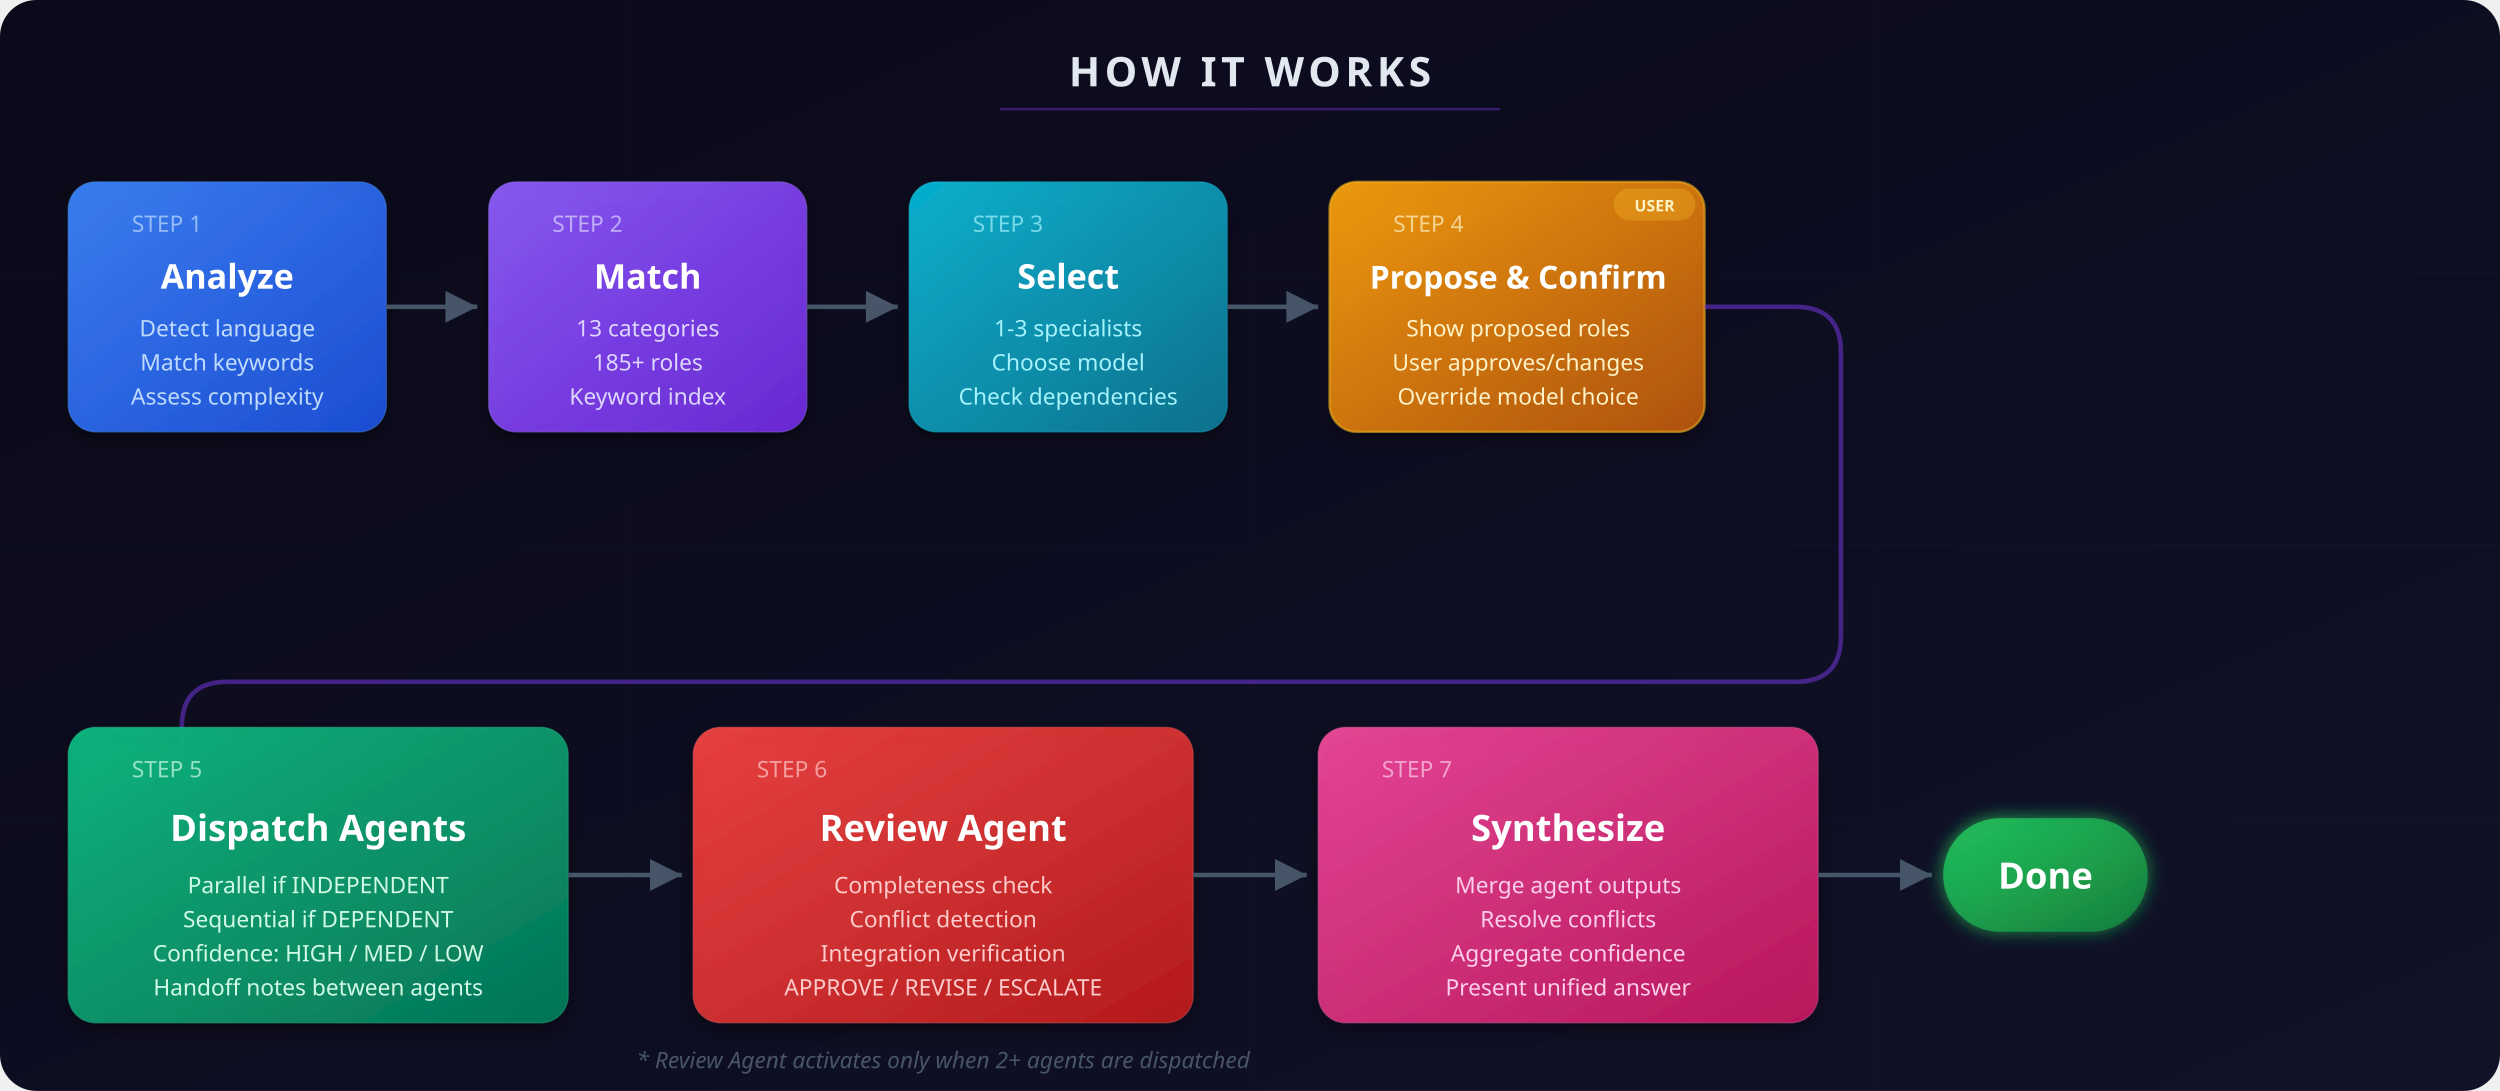
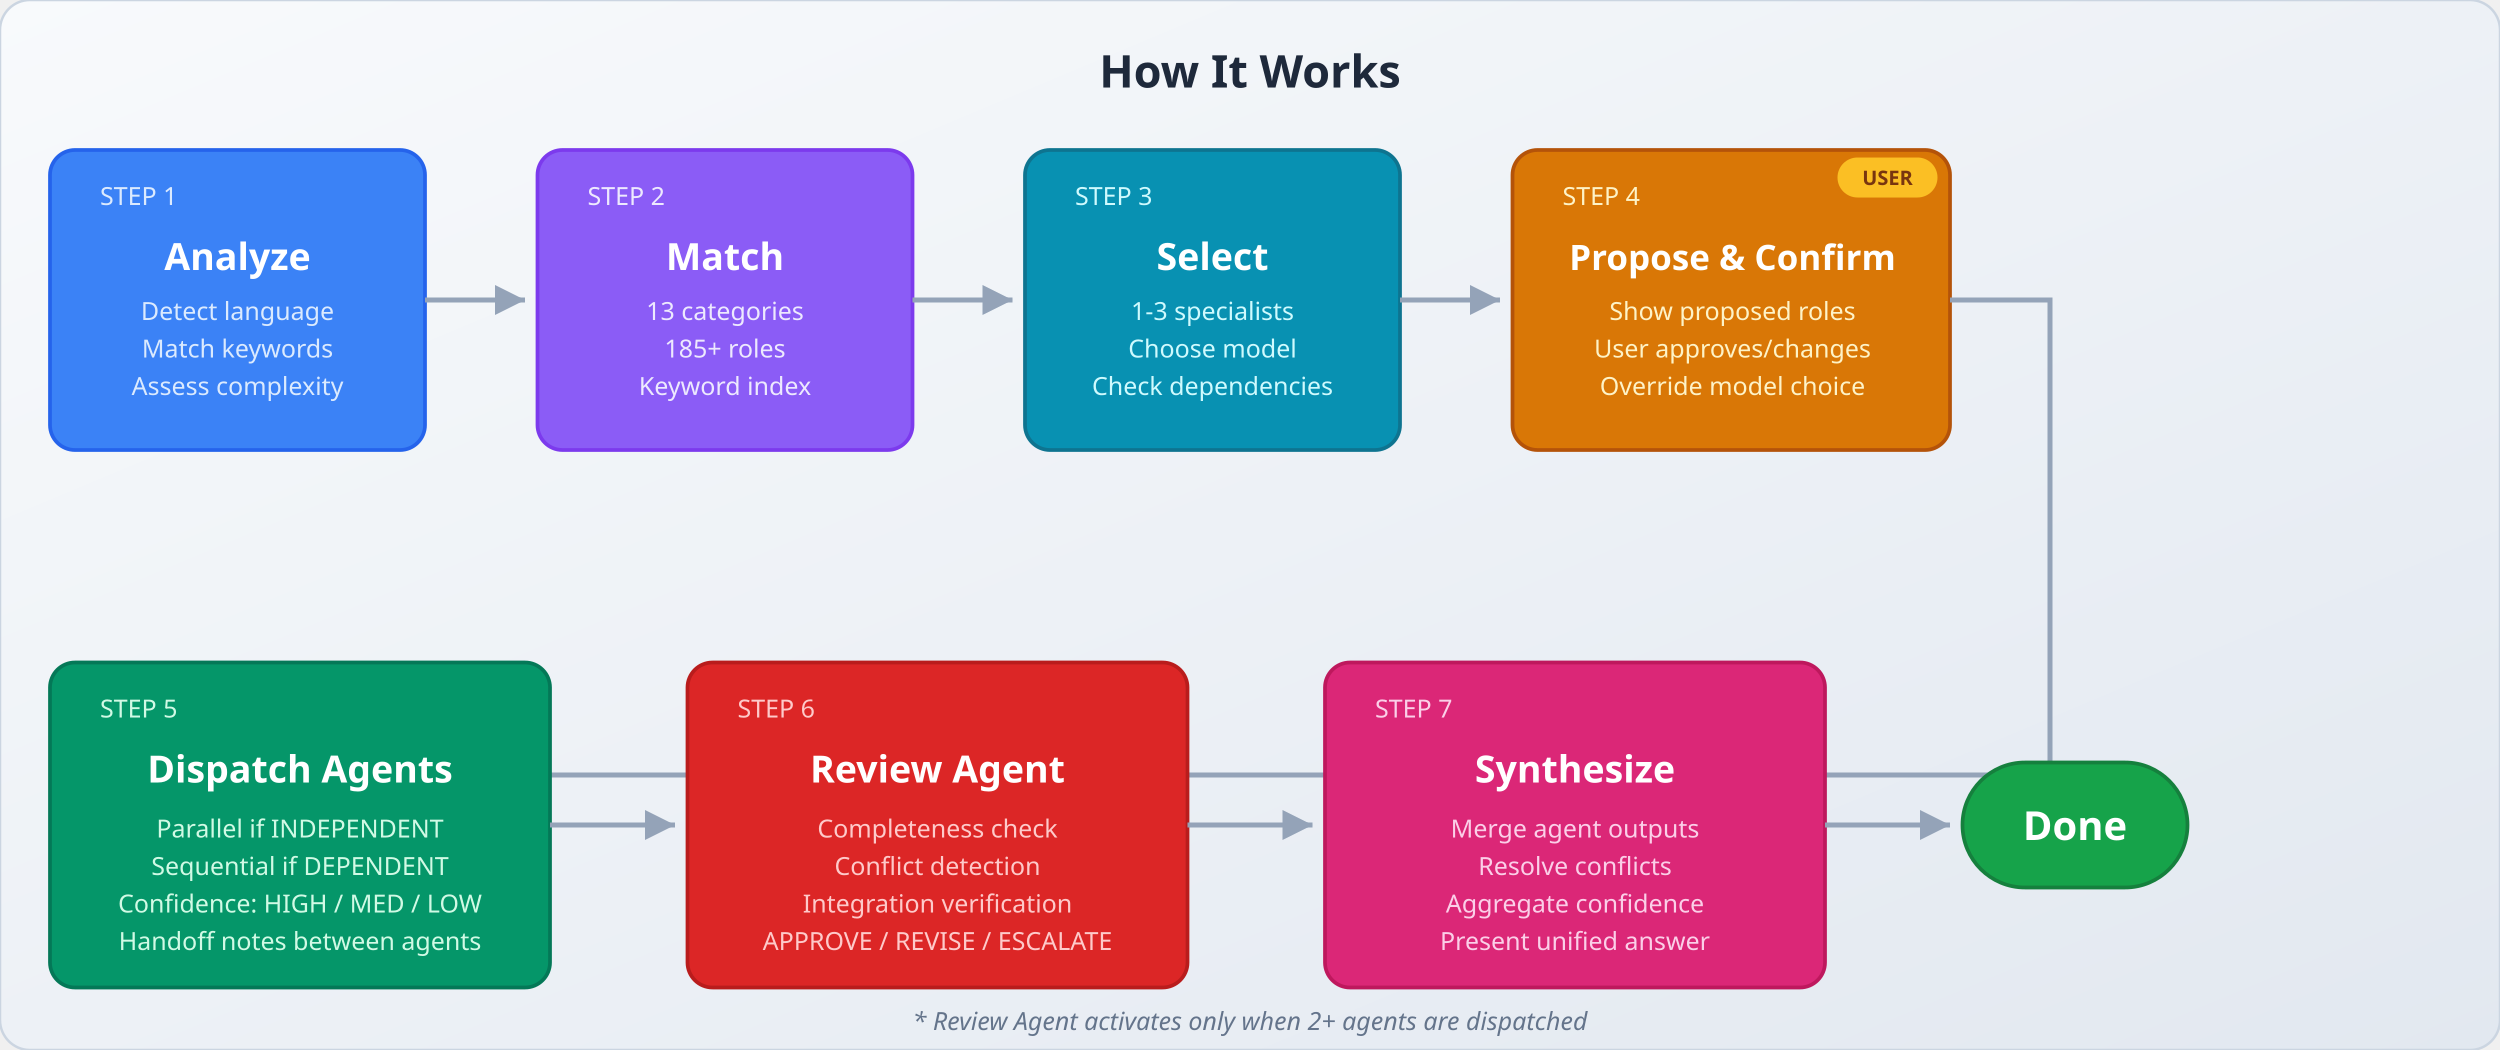
- <svg xmlns="http://www.w3.org/2000/svg" viewBox="0 0 1100 480" width="1100" height="480">
+ <svg xmlns="http://www.w3.org/2000/svg" viewBox="0 0 1000 420" width="1000" height="420">
  <defs>
    <linearGradient id="bg" x1="0%" y1="0%" x2="100%" y2="100%">
-       <stop offset="0%" style="stop-color:#0a0a1a" />
-       <stop offset="100%" style="stop-color:#111128" />
+       <stop offset="0%" style="stop-color:#f8fafc" />
+       <stop offset="100%" style="stop-color:#e2e8f0" />
    </linearGradient>
-     <linearGradient id="step1" x1="0%" y1="0%" x2="100%" y2="100%">
-       <stop offset="0%" style="stop-color:#3b82f6" />
-       <stop offset="100%" style="stop-color:#1d4ed8" />
-     </linearGradient>
-     <linearGradient id="step2" x1="0%" y1="0%" x2="100%" y2="100%">
-       <stop offset="0%" style="stop-color:#8b5cf6" />
-       <stop offset="100%" style="stop-color:#6d28d9" />
-     </linearGradient>
-     <linearGradient id="step3" x1="0%" y1="0%" x2="100%" y2="100%">
-       <stop offset="0%" style="stop-color:#06b6d4" />
-       <stop offset="100%" style="stop-color:#0e7490" />
-     </linearGradient>
-     <linearGradient id="step4" x1="0%" y1="0%" x2="100%" y2="100%">
-       <stop offset="0%" style="stop-color:#f59e0b" />
-       <stop offset="100%" style="stop-color:#b45309" />
-     </linearGradient>
-     <linearGradient id="step5" x1="0%" y1="0%" x2="100%" y2="100%">
-       <stop offset="0%" style="stop-color:#10b981" />
-       <stop offset="100%" style="stop-color:#047857" />
-     </linearGradient>
-     <linearGradient id="step6" x1="0%" y1="0%" x2="100%" y2="100%">
-       <stop offset="0%" style="stop-color:#ef4444" />
-       <stop offset="100%" style="stop-color:#b91c1c" />
-     </linearGradient>
-     <linearGradient id="step7" x1="0%" y1="0%" x2="100%" y2="100%">
-       <stop offset="0%" style="stop-color:#ec4899" />
-       <stop offset="100%" style="stop-color:#be185d" />
-     </linearGradient>
-     <linearGradient id="doneGrad" x1="0%" y1="0%" x2="100%" y2="100%">
-       <stop offset="0%" style="stop-color:#22c55e" />
-       <stop offset="100%" style="stop-color:#15803d" />
-     </linearGradient>
-     <filter id="glow" x="-30%" y="-30%" width="160%" height="160%">
-       <feGaussianBlur stdDeviation="4" result="blur" />
-       <feMerge>
-         <feMergeNode in="blur" />
-         <feMergeNode in="SourceGraphic" />
-       </feMerge>
-     </filter>
-     <filter id="shadow" x="-10%" y="-10%" width="120%" height="130%">
-       <feDropShadow dx="0" dy="3" stdDeviation="4" flood-color="#000" flood-opacity="0.5" />
-     </filter>
-     <marker id="arrow" viewBox="0 0 10 10" refX="10" refY="5" markerWidth="7" markerHeight="7" orient="auto-start-auto">
-       <path d="M 0 0 L 10 5 L 0 10 z" fill="#475569" />
-     </marker>
-     <marker id="arrowGlow" viewBox="0 0 10 10" refX="10" refY="5" markerWidth="7" markerHeight="7" orient="auto-start-auto">
-       <path d="M 0 0 L 10 5 L 0 10 z" fill="#7c3aed" />
+     <marker id="arrow" viewBox="0 0 10 10" refX="10" refY="5" markerWidth="6" markerHeight="6" orient="auto-start-auto">
+       <path d="M 0 0 L 10 5 L 0 10 z" fill="#94a3b8" />
    </marker>
  </defs>
-   <rect width="1100" height="480" fill="url(#bg)" rx="16" />
-   <g opacity="0.03" stroke="#8b5cf6" stroke-width="0.5">
-     <line x1="0" y1="120" x2="1100" y2="120" />
-     <line x1="0" y1="240" x2="1100" y2="240" />
-     <line x1="0" y1="360" x2="1100" y2="360" />
-     <line x1="275" y1="0" x2="275" y2="480" />
-     <line x1="550" y1="0" x2="550" y2="480" />
-     <line x1="825" y1="0" x2="825" y2="480" />
-   </g>
-   <text x="550" y="38" text-anchor="middle" fill="#e2e8f0" font-family="Segoe UI, system-ui, sans-serif" font-size="18" font-weight="bold" letter-spacing="2">HOW IT WORKS</text>
-   <line x1="440" y1="48" x2="660" y2="48" stroke="#7c3aed" stroke-width="1" opacity="0.4" />
-   <g filter="url(#shadow)">
-     <rect x="30" y="80" width="140" height="110" rx="12" fill="url(#step1)" opacity="0.95" />
-     <rect x="30" y="80" width="140" height="110" rx="12" fill="none" stroke="#60a5fa" stroke-width="0.5" opacity="0.3" />
-   </g>
-   <text x="58" y="102" fill="#bfdbfe" font-family="Segoe UI, system-ui, sans-serif" font-size="10" opacity="0.7">STEP 1</text>
-   <text x="100" y="127" text-anchor="middle" fill="white" font-family="Segoe UI, system-ui, sans-serif" font-size="15" font-weight="bold">Analyze</text>
-   <text x="100" y="148" text-anchor="middle" fill="#bfdbfe" font-family="Segoe UI, system-ui, sans-serif" font-size="10">Detect language</text>
-   <text x="100" y="163" text-anchor="middle" fill="#bfdbfe" font-family="Segoe UI, system-ui, sans-serif" font-size="10">Match keywords</text>
-   <text x="100" y="178" text-anchor="middle" fill="#bfdbfe" font-family="Segoe UI, system-ui, sans-serif" font-size="10">Assess complexity</text>
-   <line x1="170" y1="135" x2="210" y2="135" stroke="#475569" stroke-width="2" marker-end="url(#arrow)" />
-   <g filter="url(#shadow)">
-     <rect x="215" y="80" width="140" height="110" rx="12" fill="url(#step2)" opacity="0.95" />
-     <rect x="215" y="80" width="140" height="110" rx="12" fill="none" stroke="#a78bfa" stroke-width="0.5" opacity="0.3" />
-   </g>
-   <text x="243" y="102" fill="#ddd6fe" font-family="Segoe UI, system-ui, sans-serif" font-size="10" opacity="0.7">STEP 2</text>
-   <text x="285" y="127" text-anchor="middle" fill="white" font-family="Segoe UI, system-ui, sans-serif" font-size="15" font-weight="bold">Match</text>
-   <text x="285" y="148" text-anchor="middle" fill="#ddd6fe" font-family="Segoe UI, system-ui, sans-serif" font-size="10">13 categories</text>
-   <text x="285" y="163" text-anchor="middle" fill="#ddd6fe" font-family="Segoe UI, system-ui, sans-serif" font-size="10">185+ roles</text>
-   <text x="285" y="178" text-anchor="middle" fill="#ddd6fe" font-family="Segoe UI, system-ui, sans-serif" font-size="10">Keyword index</text>
-   <line x1="355" y1="135" x2="395" y2="135" stroke="#475569" stroke-width="2" marker-end="url(#arrow)" />
-   <g filter="url(#shadow)">
-     <rect x="400" y="80" width="140" height="110" rx="12" fill="url(#step3)" opacity="0.95" />
-     <rect x="400" y="80" width="140" height="110" rx="12" fill="none" stroke="#22d3ee" stroke-width="0.5" opacity="0.3" />
-   </g>
-   <text x="428" y="102" fill="#a5f3fc" font-family="Segoe UI, system-ui, sans-serif" font-size="10" opacity="0.7">STEP 3</text>
-   <text x="470" y="127" text-anchor="middle" fill="white" font-family="Segoe UI, system-ui, sans-serif" font-size="15" font-weight="bold">Select</text>
-   <text x="470" y="148" text-anchor="middle" fill="#a5f3fc" font-family="Segoe UI, system-ui, sans-serif" font-size="10">1-3 specialists</text>
-   <text x="470" y="163" text-anchor="middle" fill="#a5f3fc" font-family="Segoe UI, system-ui, sans-serif" font-size="10">Choose model</text>
-   <text x="470" y="178" text-anchor="middle" fill="#a5f3fc" font-family="Segoe UI, system-ui, sans-serif" font-size="10">Check dependencies</text>
-   <line x1="540" y1="135" x2="580" y2="135" stroke="#475569" stroke-width="2" marker-end="url(#arrow)" />
-   <g filter="url(#shadow)">
-     <rect x="585" y="80" width="165" height="110" rx="12" fill="url(#step4)" opacity="0.95" />
-     <rect x="585" y="80" width="165" height="110" rx="12" fill="none" stroke="#fbbf24" stroke-width="1" opacity="0.5" />
-   </g>
-   <text x="613" y="102" fill="#fef3c7" font-family="Segoe UI, system-ui, sans-serif" font-size="10" opacity="0.7">STEP 4</text>
-   <text x="668" y="127" text-anchor="middle" fill="white" font-family="Segoe UI, system-ui, sans-serif" font-size="14" font-weight="bold">Propose &amp; Confirm</text>
-   <text x="668" y="148" text-anchor="middle" fill="#fef3c7" font-family="Segoe UI, system-ui, sans-serif" font-size="10">Show proposed roles</text>
-   <text x="668" y="163" text-anchor="middle" fill="#fef3c7" font-family="Segoe UI, system-ui, sans-serif" font-size="10">User approves/changes</text>
-   <text x="668" y="178" text-anchor="middle" fill="#fef3c7" font-family="Segoe UI, system-ui, sans-serif" font-size="10">Override model choice</text>
-   <rect x="710" y="83" width="36" height="14" rx="7" fill="#fbbf24" opacity="0.3" />
-   <text x="728" y="93" text-anchor="middle" fill="#fef3c7" font-family="Segoe UI, system-ui, sans-serif" font-size="7" font-weight="bold">USER</text>
-   <path d="M 750 135 L 790 135 Q 810 135 810 155 L 810 280 Q 810 300 790 300 L 100 300 Q 80 300 80 320 L 80 335" stroke="#7c3aed" stroke-width="2" fill="none" opacity="0.5" marker-end="url(#arrowGlow)" />
-   <g filter="url(#shadow)">
-     <rect x="30" y="320" width="220" height="130" rx="12" fill="url(#step5)" opacity="0.95" />
-     <rect x="30" y="320" width="220" height="130" rx="12" fill="none" stroke="#34d399" stroke-width="0.5" opacity="0.3" />
-   </g>
-   <text x="58" y="342" fill="#d1fae5" font-family="Segoe UI, system-ui, sans-serif" font-size="10" opacity="0.7">STEP 5</text>
-   <text x="140" y="370" text-anchor="middle" fill="white" font-family="Segoe UI, system-ui, sans-serif" font-size="16" font-weight="bold">Dispatch Agents</text>
-   <text x="140" y="393" text-anchor="middle" fill="#d1fae5" font-family="Segoe UI, system-ui, sans-serif" font-size="10">Parallel if INDEPENDENT</text>
-   <text x="140" y="408" text-anchor="middle" fill="#d1fae5" font-family="Segoe UI, system-ui, sans-serif" font-size="10">Sequential if DEPENDENT</text>
-   <text x="140" y="423" text-anchor="middle" fill="#d1fae5" font-family="Segoe UI, system-ui, sans-serif" font-size="10">Confidence: HIGH / MED / LOW</text>
-   <text x="140" y="438" text-anchor="middle" fill="#d1fae5" font-family="Segoe UI, system-ui, sans-serif" font-size="10">Handoff notes between agents</text>
-   <line x1="250" y1="385" x2="300" y2="385" stroke="#475569" stroke-width="2" marker-end="url(#arrow)" />
-   <g filter="url(#shadow)">
-     <rect x="305" y="320" width="220" height="130" rx="12" fill="url(#step6)" opacity="0.95" />
-     <rect x="305" y="320" width="220" height="130" rx="12" fill="none" stroke="#f87171" stroke-width="0.5" opacity="0.3" />
-   </g>
-   <text x="333" y="342" fill="#fecaca" font-family="Segoe UI, system-ui, sans-serif" font-size="10" opacity="0.7">STEP 6</text>
-   <text x="415" y="370" text-anchor="middle" fill="white" font-family="Segoe UI, system-ui, sans-serif" font-size="16" font-weight="bold">Review Agent</text>
-   <text x="415" y="393" text-anchor="middle" fill="#fecaca" font-family="Segoe UI, system-ui, sans-serif" font-size="10">Completeness check</text>
-   <text x="415" y="408" text-anchor="middle" fill="#fecaca" font-family="Segoe UI, system-ui, sans-serif" font-size="10">Conflict detection</text>
-   <text x="415" y="423" text-anchor="middle" fill="#fecaca" font-family="Segoe UI, system-ui, sans-serif" font-size="10">Integration verification</text>
-   <text x="415" y="438" text-anchor="middle" fill="#fecaca" font-family="Segoe UI, system-ui, sans-serif" font-size="10">APPROVE / REVISE / ESCALATE</text>
-   <line x1="525" y1="385" x2="575" y2="385" stroke="#475569" stroke-width="2" marker-end="url(#arrow)" />
-   <g filter="url(#shadow)">
-     <rect x="580" y="320" width="220" height="130" rx="12" fill="url(#step7)" opacity="0.95" />
-     <rect x="580" y="320" width="220" height="130" rx="12" fill="none" stroke="#f472b6" stroke-width="0.5" opacity="0.3" />
-   </g>
-   <text x="608" y="342" fill="#fbcfe8" font-family="Segoe UI, system-ui, sans-serif" font-size="10" opacity="0.7">STEP 7</text>
-   <text x="690" y="370" text-anchor="middle" fill="white" font-family="Segoe UI, system-ui, sans-serif" font-size="16" font-weight="bold">Synthesize</text>
-   <text x="690" y="393" text-anchor="middle" fill="#fbcfe8" font-family="Segoe UI, system-ui, sans-serif" font-size="10">Merge agent outputs</text>
-   <text x="690" y="408" text-anchor="middle" fill="#fbcfe8" font-family="Segoe UI, system-ui, sans-serif" font-size="10">Resolve conflicts</text>
-   <text x="690" y="423" text-anchor="middle" fill="#fbcfe8" font-family="Segoe UI, system-ui, sans-serif" font-size="10">Aggregate confidence</text>
-   <text x="690" y="438" text-anchor="middle" fill="#fbcfe8" font-family="Segoe UI, system-ui, sans-serif" font-size="10">Present unified answer</text>
-   <line x1="800" y1="385" x2="850" y2="385" stroke="#475569" stroke-width="2" marker-end="url(#arrow)" />
-   <g filter="url(#glow)">
-     <rect x="855" y="360" width="90" height="50" rx="25" fill="url(#doneGrad)" opacity="0.9" />
-   </g>
-   <text x="900" y="391" text-anchor="middle" fill="white" font-family="Segoe UI, system-ui, sans-serif" font-size="16" font-weight="bold">Done</text>
-   <text x="415" y="470" text-anchor="middle" fill="#475569" font-family="Segoe UI, system-ui, sans-serif" font-size="10" font-style="italic">* Review Agent activates only when 2+ agents are dispatched</text>
+   <rect width="1000" height="420" fill="url(#bg)" rx="12" stroke="#cbd5e1" stroke-width="1" />
+   <text x="500" y="35" text-anchor="middle" fill="#1e293b" font-family="Segoe UI, system-ui, sans-serif" font-size="18" font-weight="bold">How It Works</text>
+   <rect x="20" y="60" width="150" height="120" rx="10" fill="#3b82f6" stroke="#2563eb" stroke-width="1.5" />
+   <text x="40" y="82" fill="#dbeafe" font-family="Segoe UI, system-ui, sans-serif" font-size="10">STEP 1</text>
+   <text x="95" y="108" text-anchor="middle" fill="white" font-family="Segoe UI, system-ui, sans-serif" font-size="15" font-weight="bold">Analyze</text>
+   <text x="95" y="128" text-anchor="middle" fill="#dbeafe" font-family="Segoe UI, system-ui, sans-serif" font-size="10">Detect language</text>
+   <text x="95" y="143" text-anchor="middle" fill="#dbeafe" font-family="Segoe UI, system-ui, sans-serif" font-size="10">Match keywords</text>
+   <text x="95" y="158" text-anchor="middle" fill="#dbeafe" font-family="Segoe UI, system-ui, sans-serif" font-size="10">Assess complexity</text>
+   <line x1="170" y1="120" x2="210" y2="120" stroke="#94a3b8" stroke-width="2" marker-end="url(#arrow)" />
+   <rect x="215" y="60" width="150" height="120" rx="10" fill="#8b5cf6" stroke="#7c3aed" stroke-width="1.5" />
+   <text x="235" y="82" fill="#ede9fe" font-family="Segoe UI, system-ui, sans-serif" font-size="10">STEP 2</text>
+   <text x="290" y="108" text-anchor="middle" fill="white" font-family="Segoe UI, system-ui, sans-serif" font-size="15" font-weight="bold">Match</text>
+   <text x="290" y="128" text-anchor="middle" fill="#ede9fe" font-family="Segoe UI, system-ui, sans-serif" font-size="10">13 categories</text>
+   <text x="290" y="143" text-anchor="middle" fill="#ede9fe" font-family="Segoe UI, system-ui, sans-serif" font-size="10">185+ roles</text>
+   <text x="290" y="158" text-anchor="middle" fill="#ede9fe" font-family="Segoe UI, system-ui, sans-serif" font-size="10">Keyword index</text>
+   <line x1="365" y1="120" x2="405" y2="120" stroke="#94a3b8" stroke-width="2" marker-end="url(#arrow)" />
+   <rect x="410" y="60" width="150" height="120" rx="10" fill="#0891b2" stroke="#0e7490" stroke-width="1.5" />
+   <text x="430" y="82" fill="#cffafe" font-family="Segoe UI, system-ui, sans-serif" font-size="10">STEP 3</text>
+   <text x="485" y="108" text-anchor="middle" fill="white" font-family="Segoe UI, system-ui, sans-serif" font-size="15" font-weight="bold">Select</text>
+   <text x="485" y="128" text-anchor="middle" fill="#cffafe" font-family="Segoe UI, system-ui, sans-serif" font-size="10">1-3 specialists</text>
+   <text x="485" y="143" text-anchor="middle" fill="#cffafe" font-family="Segoe UI, system-ui, sans-serif" font-size="10">Choose model</text>
+   <text x="485" y="158" text-anchor="middle" fill="#cffafe" font-family="Segoe UI, system-ui, sans-serif" font-size="10">Check dependencies</text>
+   <line x1="560" y1="120" x2="600" y2="120" stroke="#94a3b8" stroke-width="2" marker-end="url(#arrow)" />
+   <rect x="605" y="60" width="175" height="120" rx="10" fill="#d97706" stroke="#b45309" stroke-width="1.5" />
+   <rect x="735" y="63" width="40" height="16" rx="8" fill="#fbbf24" />
+   <text x="755" y="74" text-anchor="middle" fill="#78350f" font-family="Segoe UI, system-ui, sans-serif" font-size="8" font-weight="bold">USER</text>
+   <text x="625" y="82" fill="#fef3c7" font-family="Segoe UI, system-ui, sans-serif" font-size="10">STEP 4</text>
+   <text x="693" y="108" text-anchor="middle" fill="white" font-family="Segoe UI, system-ui, sans-serif" font-size="14" font-weight="bold">Propose &amp; Confirm</text>
+   <text x="693" y="128" text-anchor="middle" fill="#fef3c7" font-family="Segoe UI, system-ui, sans-serif" font-size="10">Show proposed roles</text>
+   <text x="693" y="143" text-anchor="middle" fill="#fef3c7" font-family="Segoe UI, system-ui, sans-serif" font-size="10">User approves/changes</text>
+   <text x="693" y="158" text-anchor="middle" fill="#fef3c7" font-family="Segoe UI, system-ui, sans-serif" font-size="10">Override model choice</text>
+   <path d="M 780 120 L 820 120 L 820 310 L 80 310 L 80 330" stroke="#94a3b8" stroke-width="2" fill="none" marker-end="url(#arrow)" />
+   <rect x="20" y="265" width="200" height="130" rx="10" fill="#059669" stroke="#047857" stroke-width="1.5" />
+   <text x="40" y="287" fill="#d1fae5" font-family="Segoe UI, system-ui, sans-serif" font-size="10">STEP 5</text>
+   <text x="120" y="313" text-anchor="middle" fill="white" font-family="Segoe UI, system-ui, sans-serif" font-size="15" font-weight="bold">Dispatch Agents</text>
+   <text x="120" y="335" text-anchor="middle" fill="#d1fae5" font-family="Segoe UI, system-ui, sans-serif" font-size="10">Parallel if INDEPENDENT</text>
+   <text x="120" y="350" text-anchor="middle" fill="#d1fae5" font-family="Segoe UI, system-ui, sans-serif" font-size="10">Sequential if DEPENDENT</text>
+   <text x="120" y="365" text-anchor="middle" fill="#d1fae5" font-family="Segoe UI, system-ui, sans-serif" font-size="10">Confidence: HIGH / MED / LOW</text>
+   <text x="120" y="380" text-anchor="middle" fill="#d1fae5" font-family="Segoe UI, system-ui, sans-serif" font-size="10">Handoff notes between agents</text>
+   <line x1="220" y1="330" x2="270" y2="330" stroke="#94a3b8" stroke-width="2" marker-end="url(#arrow)" />
+   <rect x="275" y="265" width="200" height="130" rx="10" fill="#dc2626" stroke="#b91c1c" stroke-width="1.5" />
+   <text x="295" y="287" fill="#fecaca" font-family="Segoe UI, system-ui, sans-serif" font-size="10">STEP 6</text>
+   <text x="375" y="313" text-anchor="middle" fill="white" font-family="Segoe UI, system-ui, sans-serif" font-size="15" font-weight="bold">Review Agent</text>
+   <text x="375" y="335" text-anchor="middle" fill="#fecaca" font-family="Segoe UI, system-ui, sans-serif" font-size="10">Completeness check</text>
+   <text x="375" y="350" text-anchor="middle" fill="#fecaca" font-family="Segoe UI, system-ui, sans-serif" font-size="10">Conflict detection</text>
+   <text x="375" y="365" text-anchor="middle" fill="#fecaca" font-family="Segoe UI, system-ui, sans-serif" font-size="10">Integration verification</text>
+   <text x="375" y="380" text-anchor="middle" fill="#fecaca" font-family="Segoe UI, system-ui, sans-serif" font-size="10">APPROVE / REVISE / ESCALATE</text>
+   <line x1="475" y1="330" x2="525" y2="330" stroke="#94a3b8" stroke-width="2" marker-end="url(#arrow)" />
+   <rect x="530" y="265" width="200" height="130" rx="10" fill="#db2777" stroke="#be185d" stroke-width="1.5" />
+   <text x="550" y="287" fill="#fbcfe8" font-family="Segoe UI, system-ui, sans-serif" font-size="10">STEP 7</text>
+   <text x="630" y="313" text-anchor="middle" fill="white" font-family="Segoe UI, system-ui, sans-serif" font-size="15" font-weight="bold">Synthesize</text>
+   <text x="630" y="335" text-anchor="middle" fill="#fbcfe8" font-family="Segoe UI, system-ui, sans-serif" font-size="10">Merge agent outputs</text>
+   <text x="630" y="350" text-anchor="middle" fill="#fbcfe8" font-family="Segoe UI, system-ui, sans-serif" font-size="10">Resolve conflicts</text>
+   <text x="630" y="365" text-anchor="middle" fill="#fbcfe8" font-family="Segoe UI, system-ui, sans-serif" font-size="10">Aggregate confidence</text>
+   <text x="630" y="380" text-anchor="middle" fill="#fbcfe8" font-family="Segoe UI, system-ui, sans-serif" font-size="10">Present unified answer</text>
+   <line x1="730" y1="330" x2="780" y2="330" stroke="#94a3b8" stroke-width="2" marker-end="url(#arrow)" />
+   <rect x="785" y="305" width="90" height="50" rx="25" fill="#16a34a" stroke="#15803d" stroke-width="1.5" />
+   <text x="830" y="336" text-anchor="middle" fill="white" font-family="Segoe UI, system-ui, sans-serif" font-size="16" font-weight="bold">Done</text>
+   <text x="500" y="412" text-anchor="middle" fill="#64748b" font-family="Segoe UI, system-ui, sans-serif" font-size="10" font-style="italic">* Review Agent activates only when 2+ agents are dispatched</text>
</svg>
